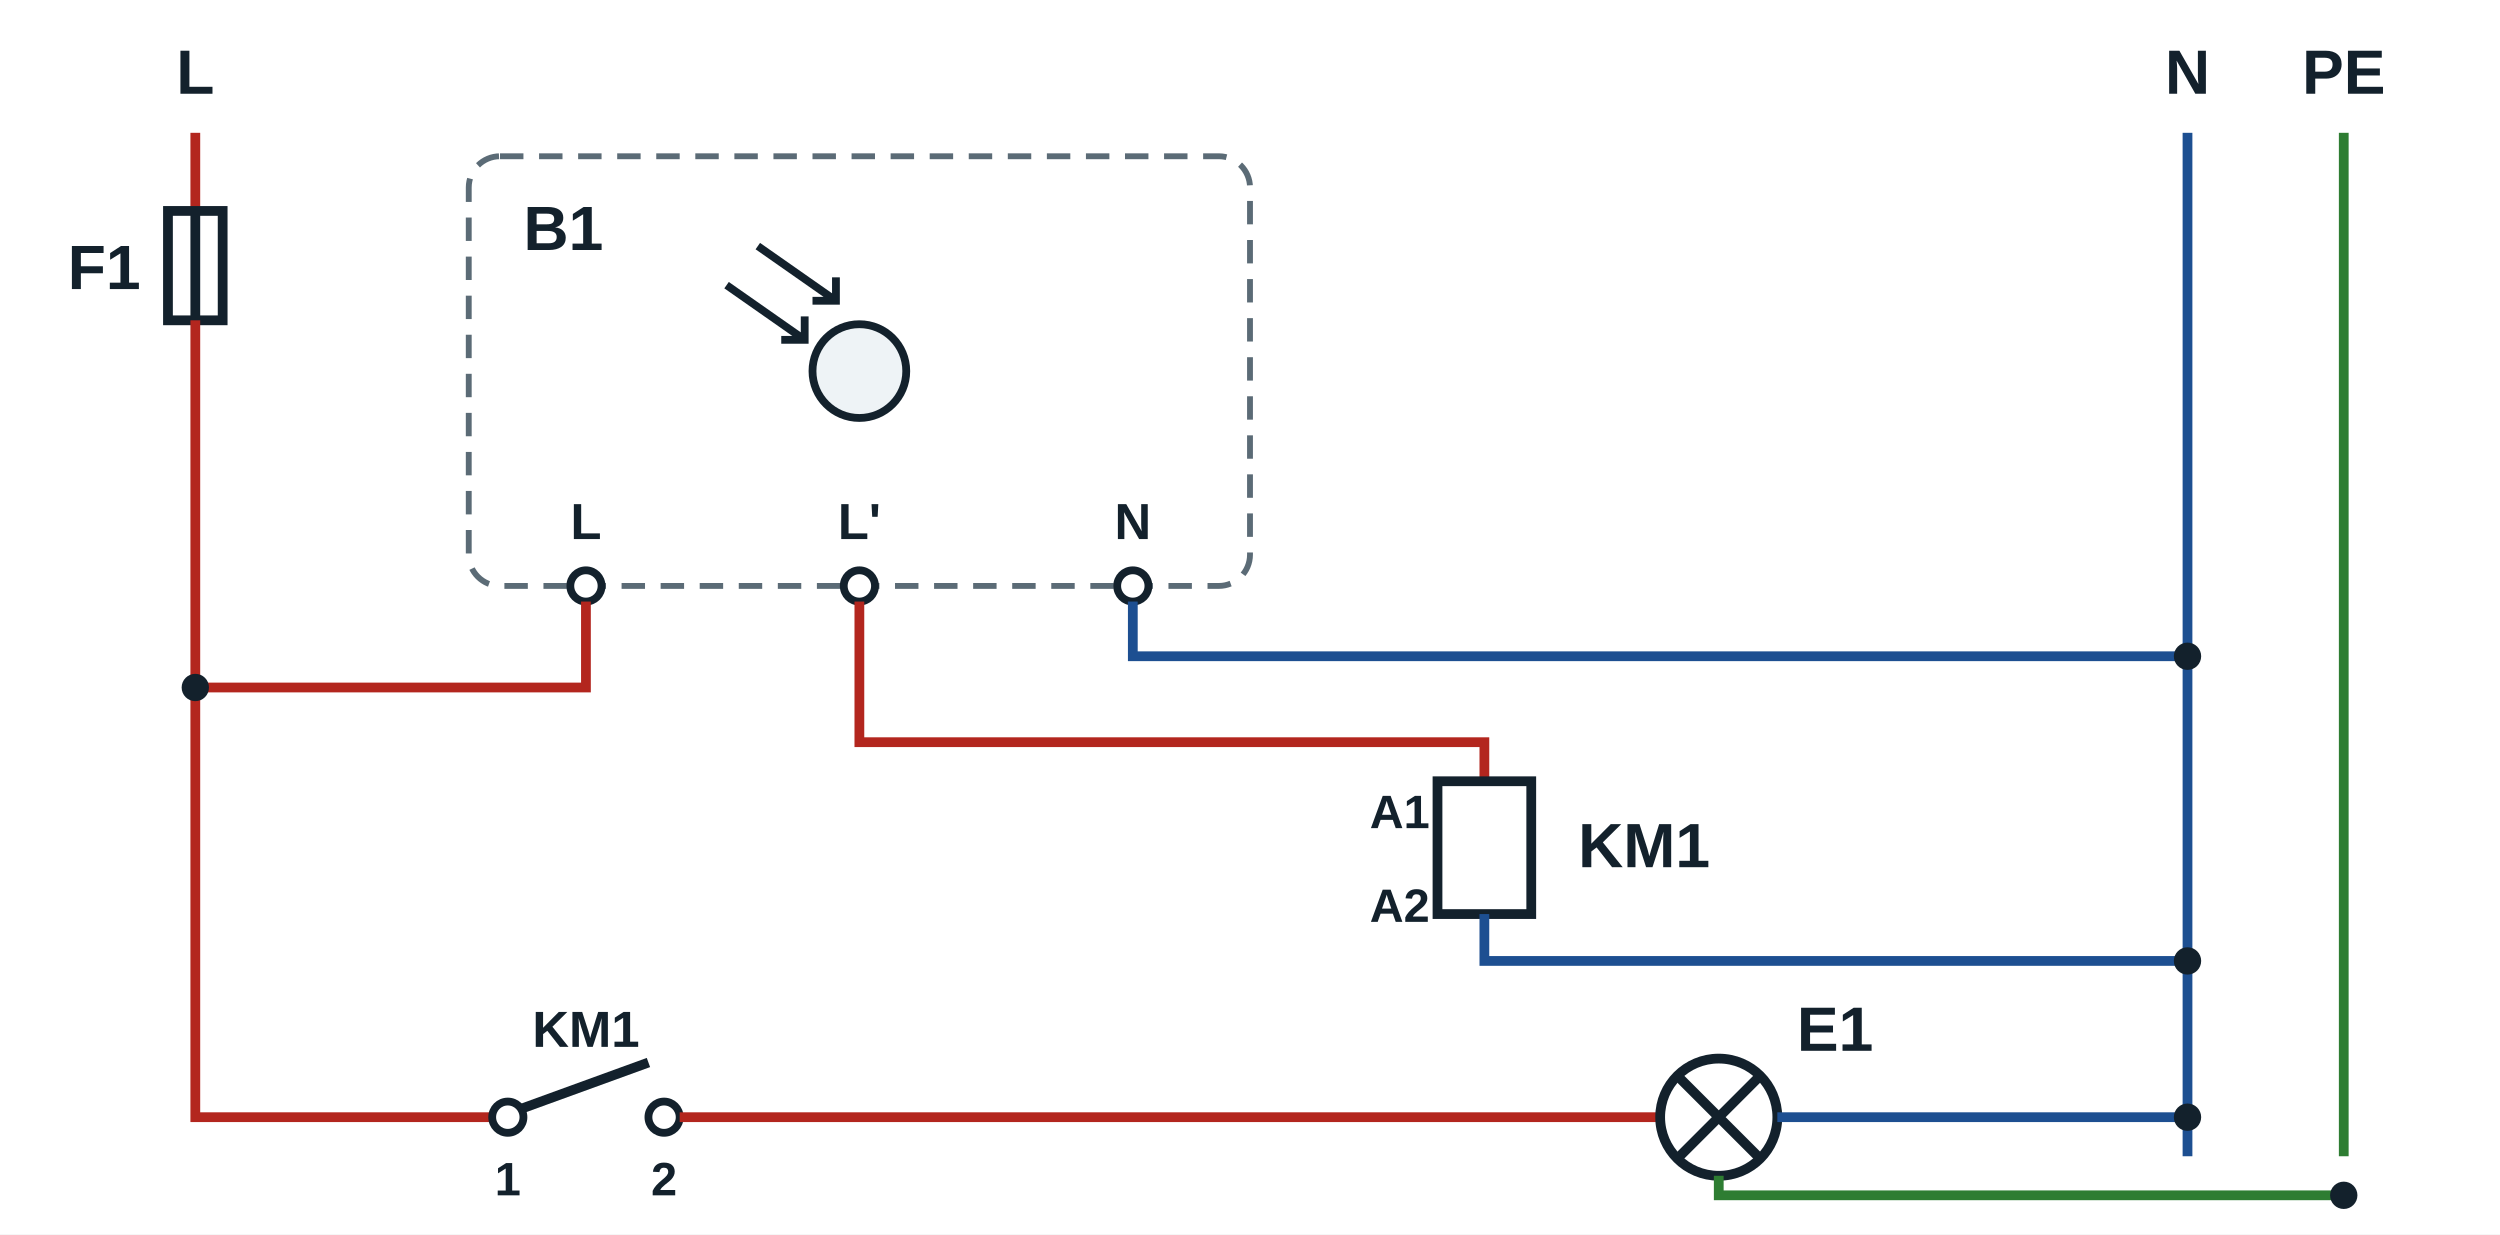
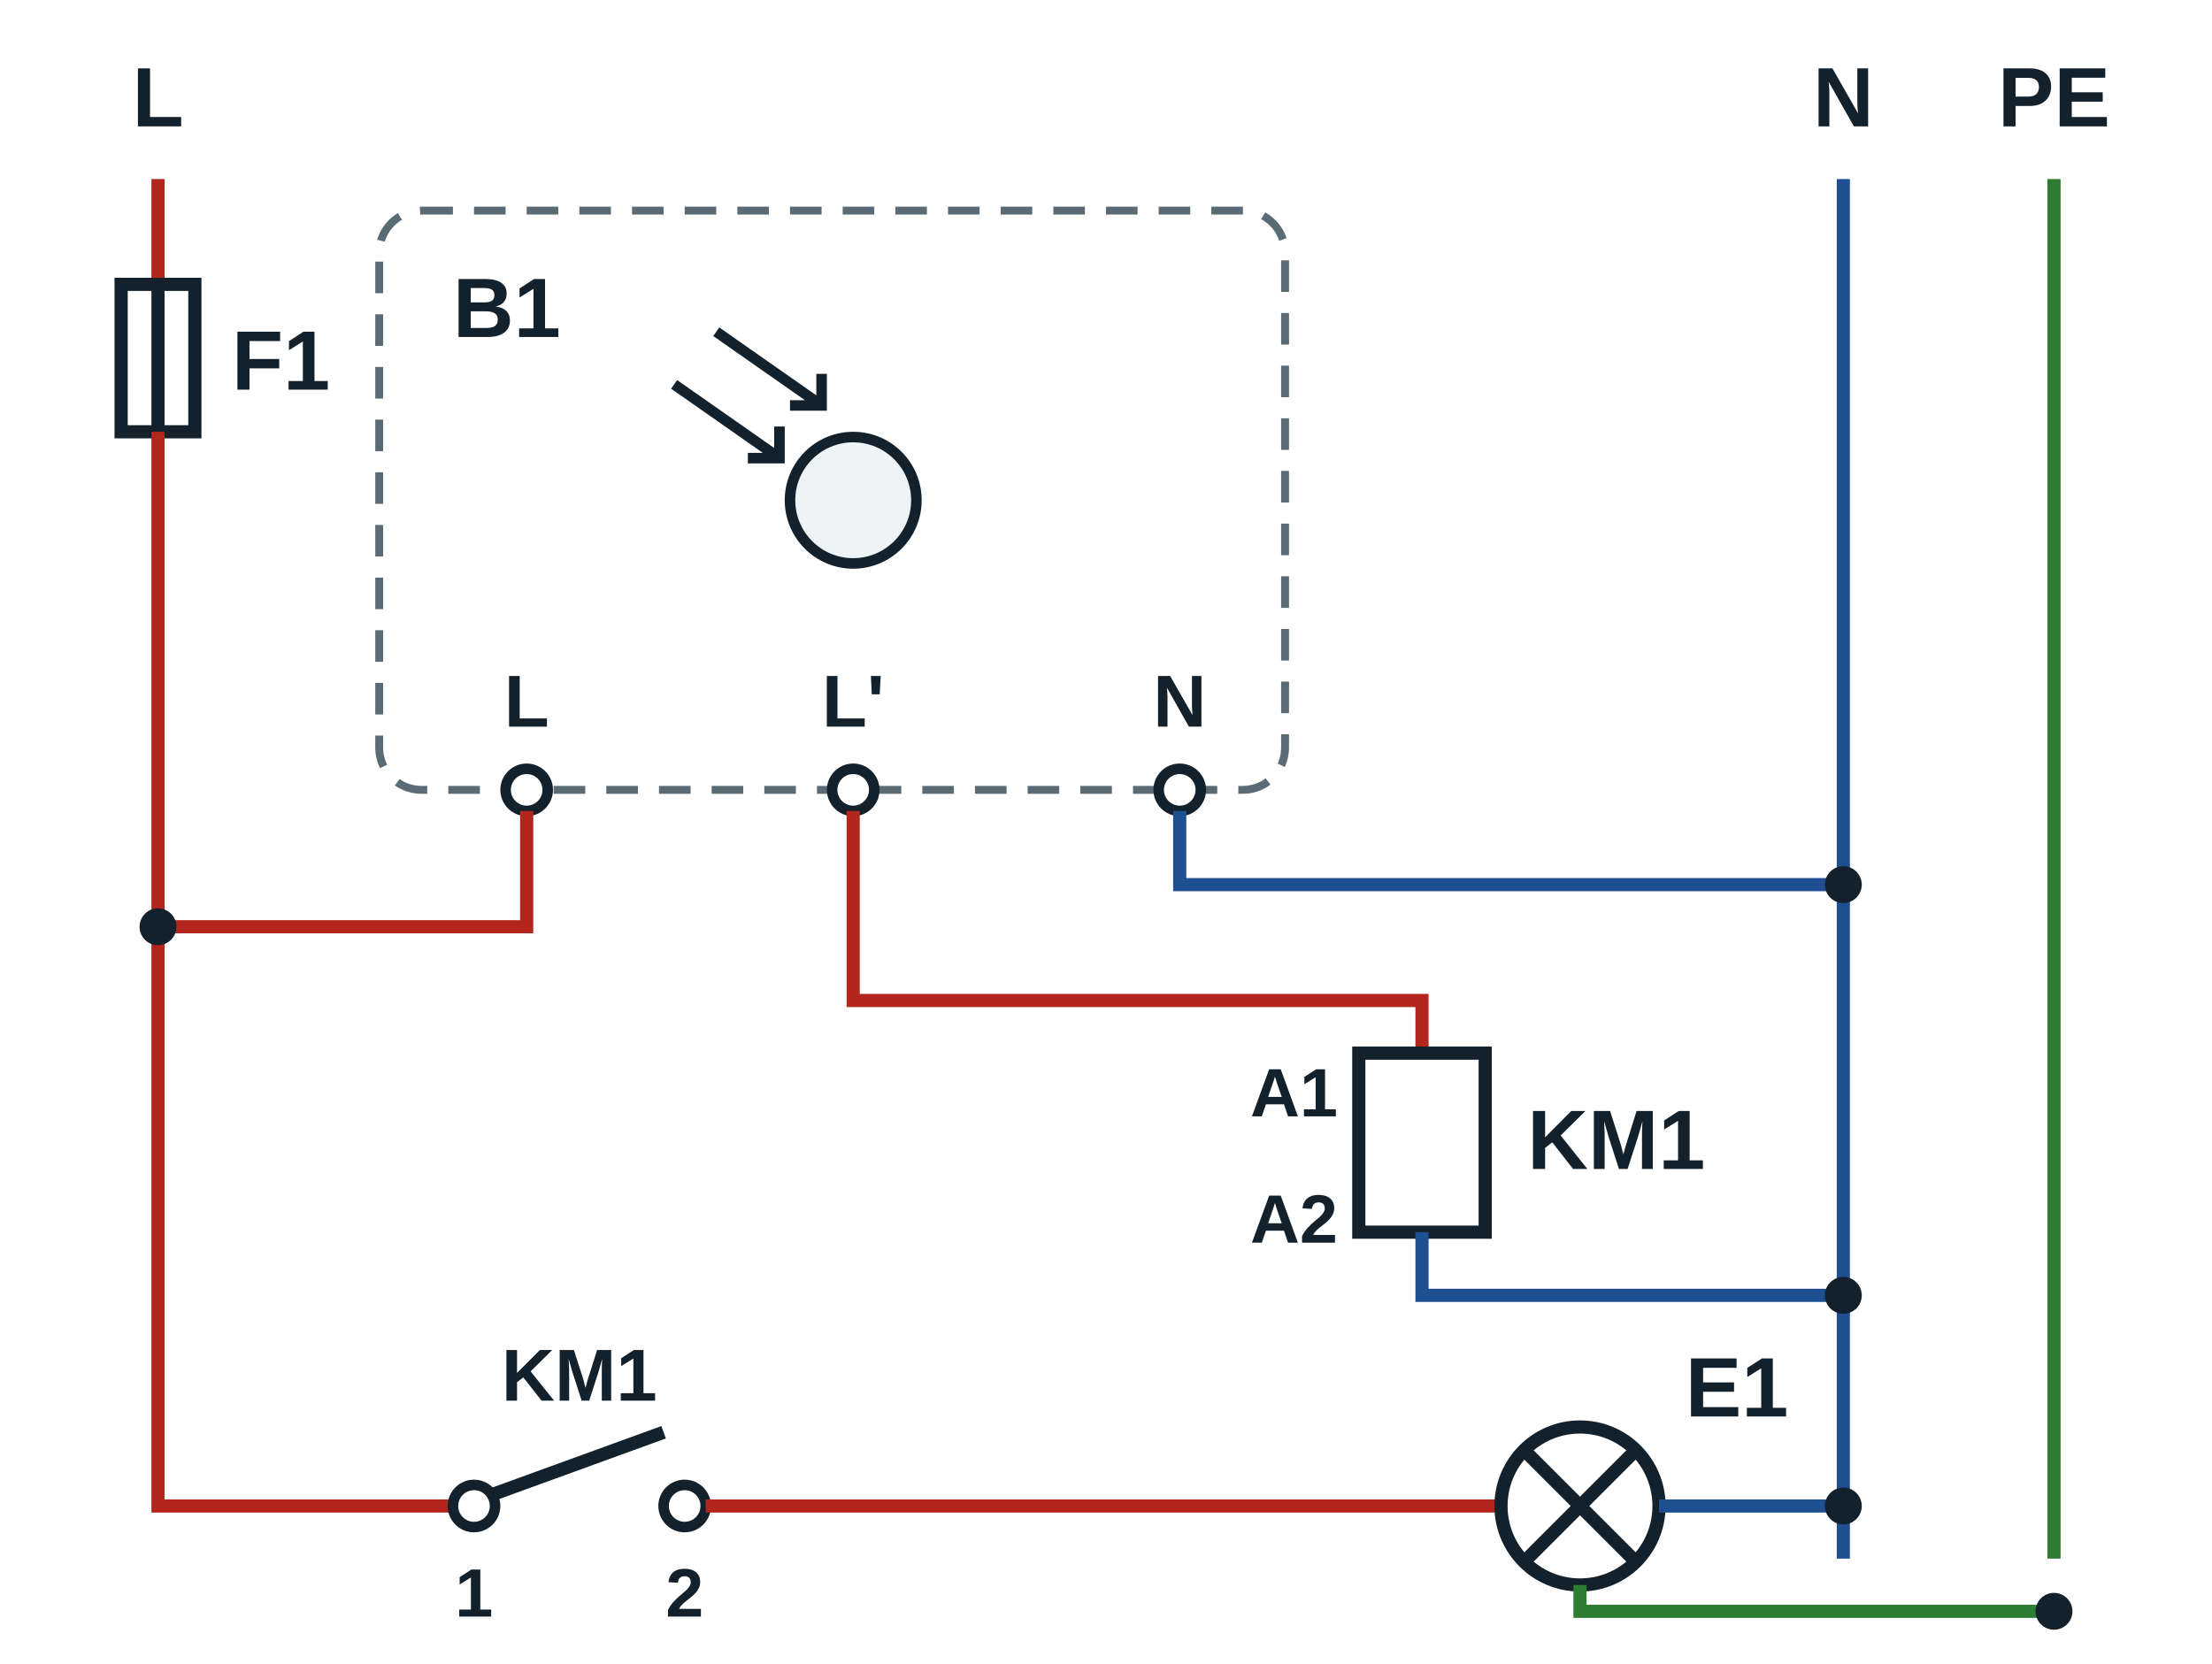
- <svg xmlns="http://www.w3.org/2000/svg" viewBox="0 0 640 316" font-family="Arial, sans-serif">
-   <rect width="640" height="316" fill="#fff" />
-   <text x="50" y="24" font-size="16" text-anchor="middle" fill="#13212c" font-weight="bold">L</text>
-   <text x="560" y="24" font-size="16" text-anchor="middle" fill="#13212c" font-weight="bold">N</text>
-   <text x="600" y="24" font-size="16" text-anchor="middle" fill="#13212c" font-weight="bold">PE</text>
-   <path d="M560 34V296" fill="none" stroke="#1d4f91" stroke-width="2.5" />
-   <path d="M600 34V296" fill="none" stroke="#2e7d32" stroke-width="2.5" />
-   <path d="M50 34V54" fill="none" stroke="#b3261e" stroke-width="2.5" />
-   <rect x="43" y="54" width="14" height="28" fill="#fff" stroke="#13212c" stroke-width="2.5" />
-   <path d="M50 54V82" fill="none" stroke="#13212c" stroke-width="2.5" />
-   <text x="36" y="74" font-size="16" text-anchor="end" fill="#13212c" font-weight="bold">F1</text>
-   <rect x="120" y="40" width="200" height="110" rx="8" fill="none" stroke="#5b6b76" stroke-width="1.5" stroke-dasharray="6 4" />
-   <text x="134" y="64" font-size="16" text-anchor="start" fill="#13212c" font-weight="bold">B1</text>
-   <circle cx="220" cy="95" r="12" fill="#eef3f6" stroke="#13212c" stroke-width="2" />
-   <path d="M186 73L206 87M200 87H206V81" fill="none" stroke="#13212c" stroke-width="2" />
-   <path d="M194 63L214 77M208 77H214V71" fill="none" stroke="#13212c" stroke-width="2" />
-   <circle cx="150" cy="150" r="4" fill="#fff" stroke="#13212c" stroke-width="2" />
-   <text x="150" y="138" font-size="13" text-anchor="middle" fill="#13212c" font-weight="bold">L</text>
-   <circle cx="220" cy="150" r="4" fill="#fff" stroke="#13212c" stroke-width="2" />
-   <text x="220" y="138" font-size="13" text-anchor="middle" fill="#13212c" font-weight="bold">L'</text>
-   <circle cx="290" cy="150" r="4" fill="#fff" stroke="#13212c" stroke-width="2" />
-   <text x="290" y="138" font-size="13" text-anchor="middle" fill="#13212c" font-weight="bold">N</text>
-   <path d="M50 82V176H150V154" fill="none" stroke="#b3261e" stroke-width="2.5" />
-   <path d="M290 154V168H560" fill="none" stroke="#1d4f91" stroke-width="2.5" />
-   <circle cx="560" cy="168" r="3.5" fill="#13212c" />
-   <path d="M220 154V190H380V200" fill="none" stroke="#b3261e" stroke-width="2.5" />
-   <rect x="368" y="200" width="24" height="34" fill="#fff" stroke="#13212c" stroke-width="2.5" />
-   <text x="404" y="222" font-size="16" text-anchor="start" fill="#13212c" font-weight="bold">KM1</text>
-   <text x="366" y="212" font-size="12" text-anchor="end" fill="#13212c" font-weight="bold">A1</text>
-   <text x="366" y="236" font-size="12" text-anchor="end" fill="#13212c" font-weight="bold">A2</text>
-   <path d="M380 234V246H560" fill="none" stroke="#1d4f91" stroke-width="2.5" />
-   <circle cx="560" cy="246" r="3.5" fill="#13212c" />
-   <path d="M50 176V286H130" fill="none" stroke="#b3261e" stroke-width="2.5" />
-   <circle cx="50" cy="176" r="3.5" fill="#13212c" />
+ <svg xmlns="http://www.w3.org/2000/svg" viewBox="0 0 420 316" font-family="Arial, sans-serif">
+   <rect width="420" height="316" fill="#fff" />
+   <text x="30" y="24" font-size="16" text-anchor="middle" fill="#13212c" font-weight="bold">L</text>
+   <text x="350" y="24" font-size="16" text-anchor="middle" fill="#13212c" font-weight="bold">N</text>
+   <text x="390" y="24" font-size="16" text-anchor="middle" fill="#13212c" font-weight="bold">PE</text>
+   <path d="M350 34V296" fill="none" stroke="#1d4f91" stroke-width="2.5" />
+   <path d="M390 34V296" fill="none" stroke="#2e7d32" stroke-width="2.5" />
+   <path d="M30 34V54" fill="none" stroke="#b3261e" stroke-width="2.5" />
+   <rect x="23" y="54" width="14" height="28" fill="#fff" stroke="#13212c" stroke-width="2.5" />
+   <path d="M30 54V82" fill="none" stroke="#13212c" stroke-width="2.5" />
+   <text x="44" y="74" font-size="16" text-anchor="start" fill="#13212c" font-weight="bold">F1</text>
+   <rect x="72" y="40" width="172" height="110" rx="8" fill="none" stroke="#5b6b76" stroke-width="1.5" stroke-dasharray="6 4" />
+   <text x="86" y="64" font-size="16" text-anchor="start" fill="#13212c" font-weight="bold">B1</text>
+   <circle cx="162" cy="95" r="12" fill="#eef3f6" stroke="#13212c" stroke-width="2" />
+   <path d="M128 73L148 87M142 87H148V81" fill="none" stroke="#13212c" stroke-width="2" />
+   <path d="M136 63L156 77M150 77H156V71" fill="none" stroke="#13212c" stroke-width="2" />
+   <circle cx="100" cy="150" r="4" fill="#fff" stroke="#13212c" stroke-width="2" />
+   <text x="100" y="138" font-size="14" text-anchor="middle" fill="#13212c" font-weight="bold">L</text>
+   <circle cx="162" cy="150" r="4" fill="#fff" stroke="#13212c" stroke-width="2" />
+   <text x="162" y="138" font-size="14" text-anchor="middle" fill="#13212c" font-weight="bold">L'</text>
+   <circle cx="224" cy="150" r="4" fill="#fff" stroke="#13212c" stroke-width="2" />
+   <text x="224" y="138" font-size="14" text-anchor="middle" fill="#13212c" font-weight="bold">N</text>
+   <path d="M30 82V176H100V154" fill="none" stroke="#b3261e" stroke-width="2.5" />
+   <path d="M224 154V168H350" fill="none" stroke="#1d4f91" stroke-width="2.5" />
+   <circle cx="350" cy="168" r="3.5" fill="#13212c" />
+   <path d="M162 154V190H270V200" fill="none" stroke="#b3261e" stroke-width="2.5" />
+   <rect x="258" y="200" width="24" height="34" fill="#fff" stroke="#13212c" stroke-width="2.5" />
+   <text x="290" y="222" font-size="16" text-anchor="start" fill="#13212c" font-weight="bold">KM1</text>
+   <text x="254" y="212" font-size="13" text-anchor="end" fill="#13212c" font-weight="bold">A1</text>
+   <text x="254" y="236" font-size="13" text-anchor="end" fill="#13212c" font-weight="bold">A2</text>
+   <path d="M270 234V246H350" fill="none" stroke="#1d4f91" stroke-width="2.5" />
+   <circle cx="350" cy="246" r="3.5" fill="#13212c" />
+   <path d="M30 176V286H90" fill="none" stroke="#b3261e" stroke-width="2.5" />
+   <circle cx="30" cy="176" r="3.5" fill="#13212c" />
+   <circle cx="90" cy="286" r="4" fill="#fff" stroke="#13212c" stroke-width="2" />
  <circle cx="130" cy="286" r="4" fill="#fff" stroke="#13212c" stroke-width="2" />
-   <circle cx="170" cy="286" r="4" fill="#fff" stroke="#13212c" stroke-width="2" />
-   <path d="M133 284L166 272" fill="none" stroke="#13212c" stroke-width="2.5" />
-   <text x="150" y="268" font-size="13" text-anchor="middle" fill="#13212c" font-weight="bold">KM1</text>
-   <text x="130" y="306" font-size="12" text-anchor="middle" fill="#13212c" font-weight="bold">1</text>
-   <text x="170" y="306" font-size="12" text-anchor="middle" fill="#13212c" font-weight="bold">2</text>
-   <path d="M174 286H425" fill="none" stroke="#b3261e" stroke-width="2.5" />
-   <circle cx="440" cy="286" r="15" fill="#fff" stroke="#13212c" stroke-width="2.5" />
-   <path d="M429.5 275.5L450.5 296.5M450.5 275.5L429.5 296.5" fill="none" stroke="#13212c" stroke-width="2.5" />
-   <text x="460" y="269" font-size="16" text-anchor="start" fill="#13212c" font-weight="bold">E1</text>
-   <path d="M455 286H560" fill="none" stroke="#1d4f91" stroke-width="2.5" />
-   <circle cx="560" cy="286" r="3.5" fill="#13212c" />
-   <path d="M440 301V306H600" fill="none" stroke="#2e7d32" stroke-width="2.5" />
-   <circle cx="600" cy="306" r="3.5" fill="#13212c" />
+   <path d="M93 284L126 272" fill="none" stroke="#13212c" stroke-width="2.5" />
+   <text x="110" y="266" font-size="14" text-anchor="middle" fill="#13212c" font-weight="bold">KM1</text>
+   <text x="90" y="307" font-size="13" text-anchor="middle" fill="#13212c" font-weight="bold">1</text>
+   <text x="130" y="307" font-size="13" text-anchor="middle" fill="#13212c" font-weight="bold">2</text>
+   <path d="M134 286H285" fill="none" stroke="#b3261e" stroke-width="2.5" />
+   <circle cx="300" cy="286" r="15" fill="#fff" stroke="#13212c" stroke-width="2.5" />
+   <path d="M289.5 275.5L310.5 296.5M310.5 275.5L289.5 296.5" fill="none" stroke="#13212c" stroke-width="2.5" />
+   <text x="320" y="269" font-size="16" text-anchor="start" fill="#13212c" font-weight="bold">E1</text>
+   <path d="M315 286H350" fill="none" stroke="#1d4f91" stroke-width="2.5" />
+   <circle cx="350" cy="286" r="3.5" fill="#13212c" />
+   <path d="M300 301V306H390" fill="none" stroke="#2e7d32" stroke-width="2.5" />
+   <circle cx="390" cy="306" r="3.5" fill="#13212c" />
</svg>
